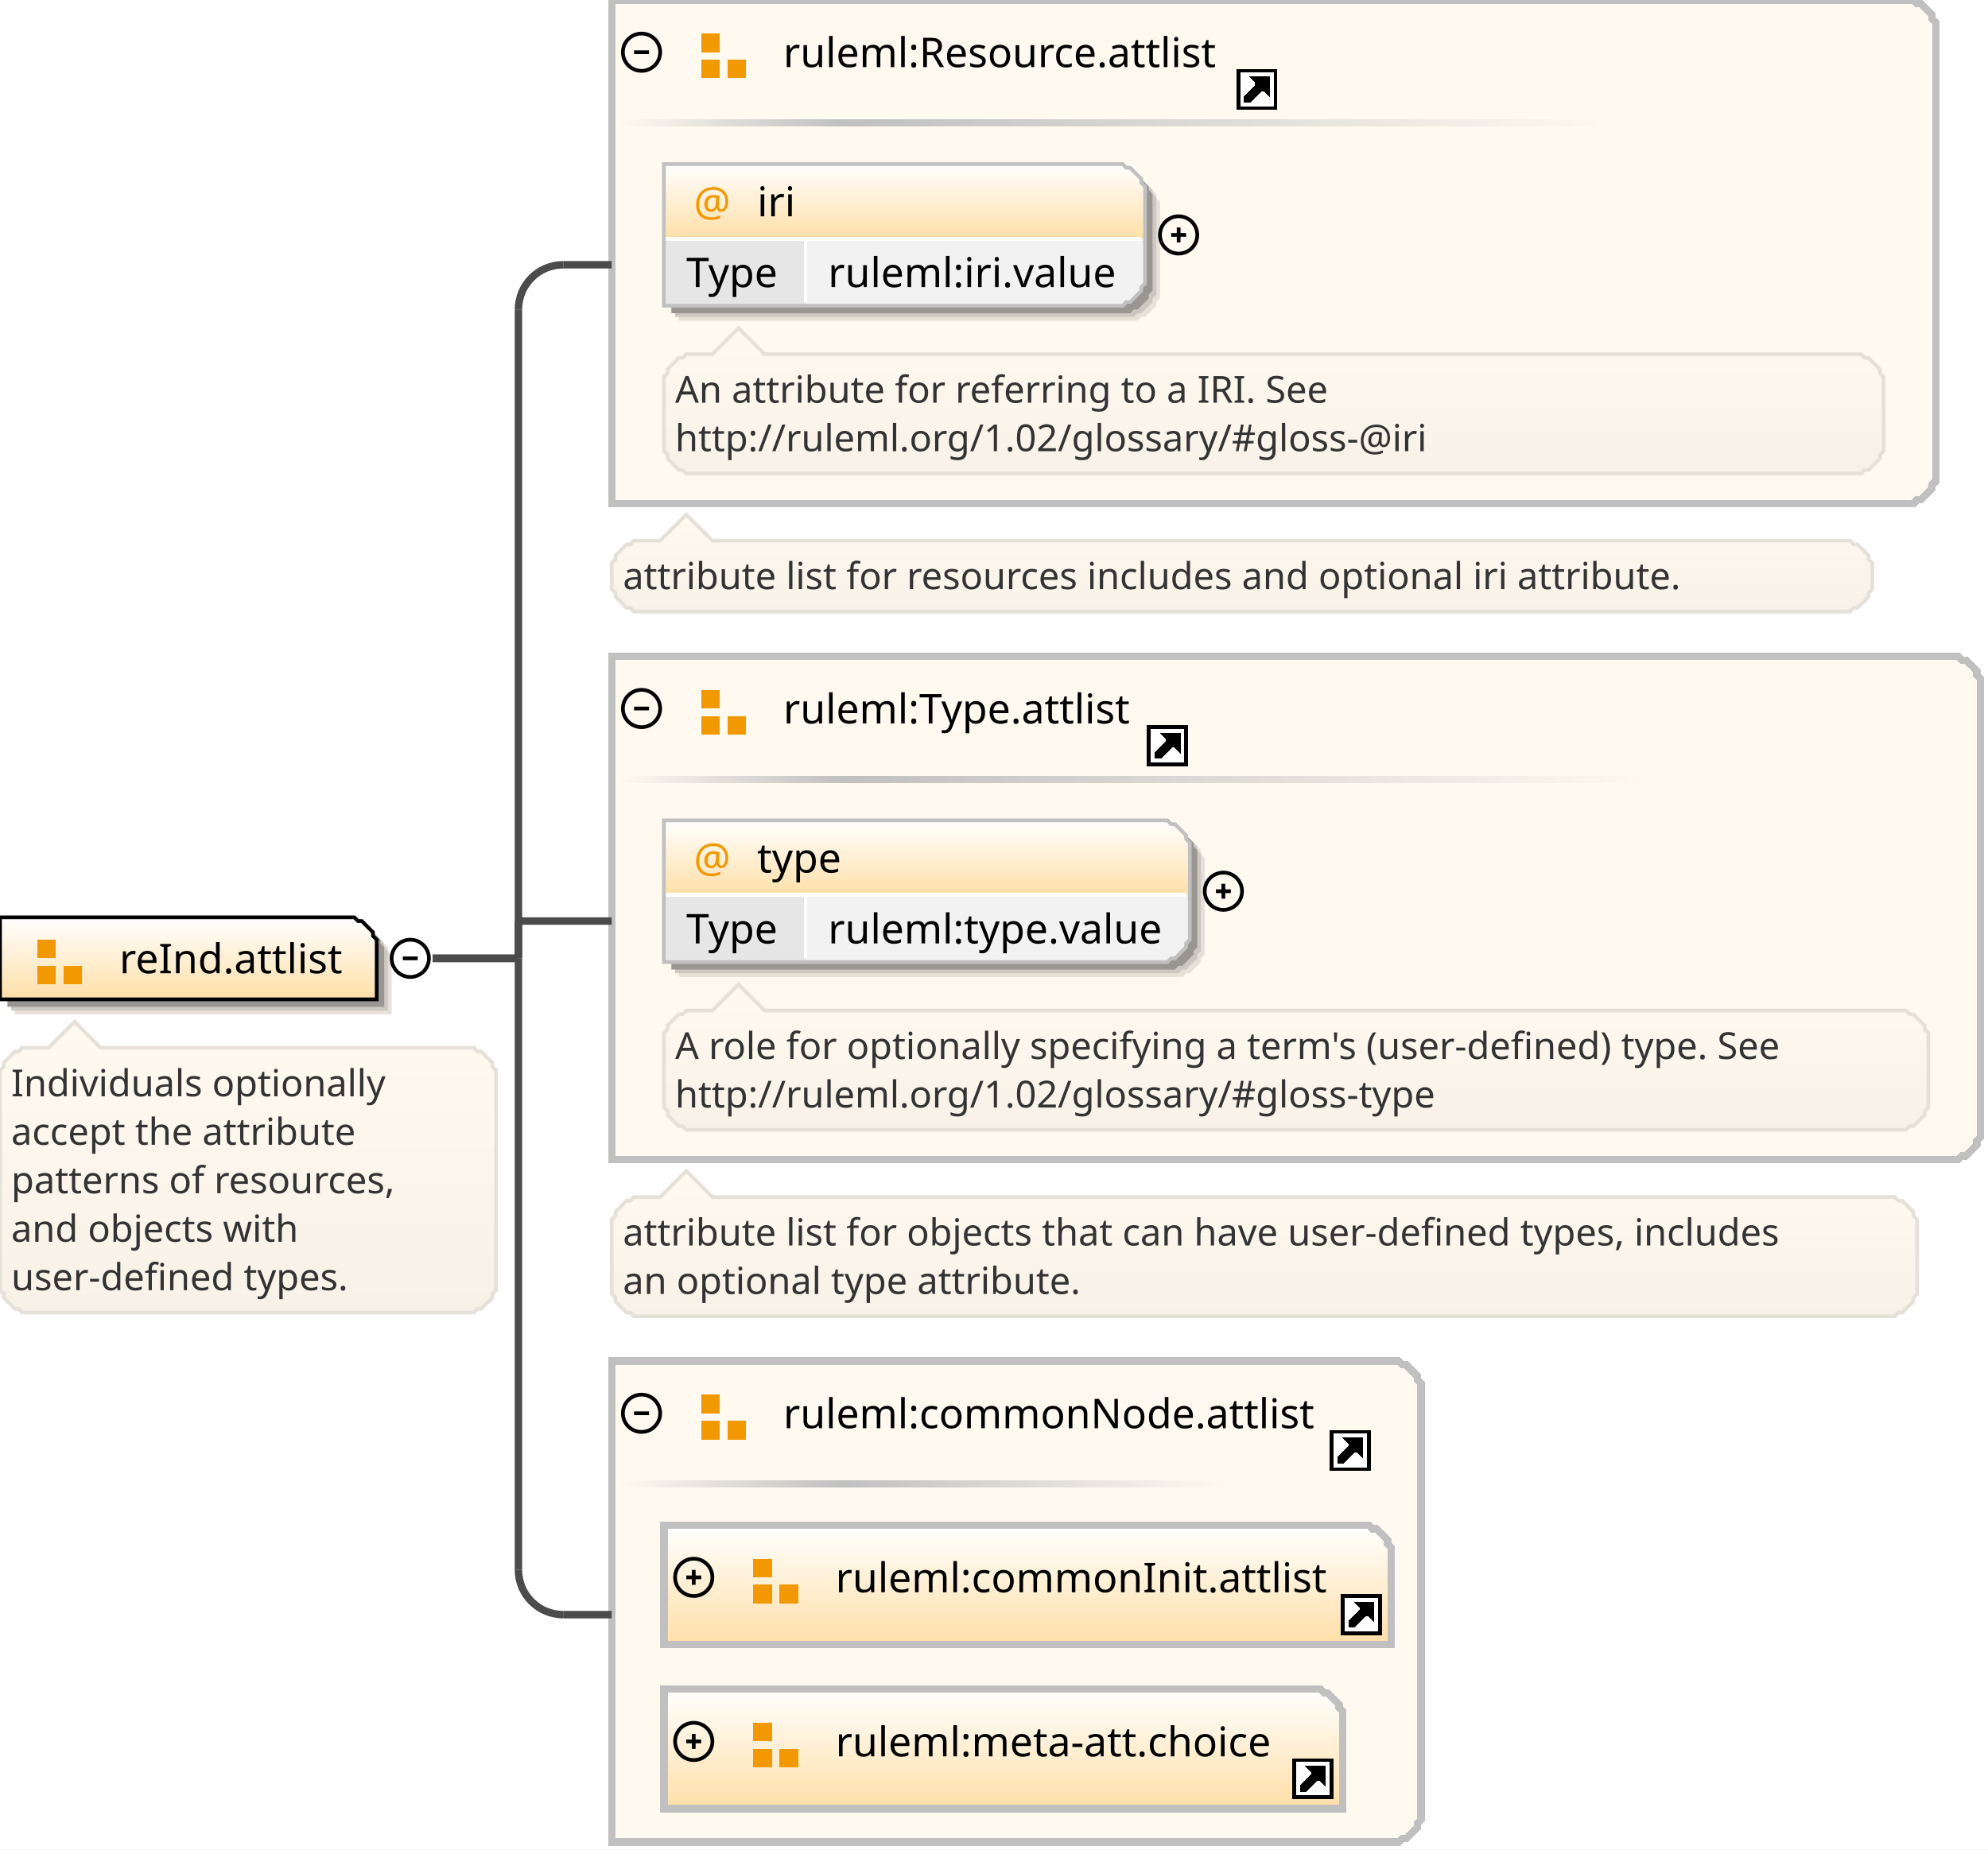
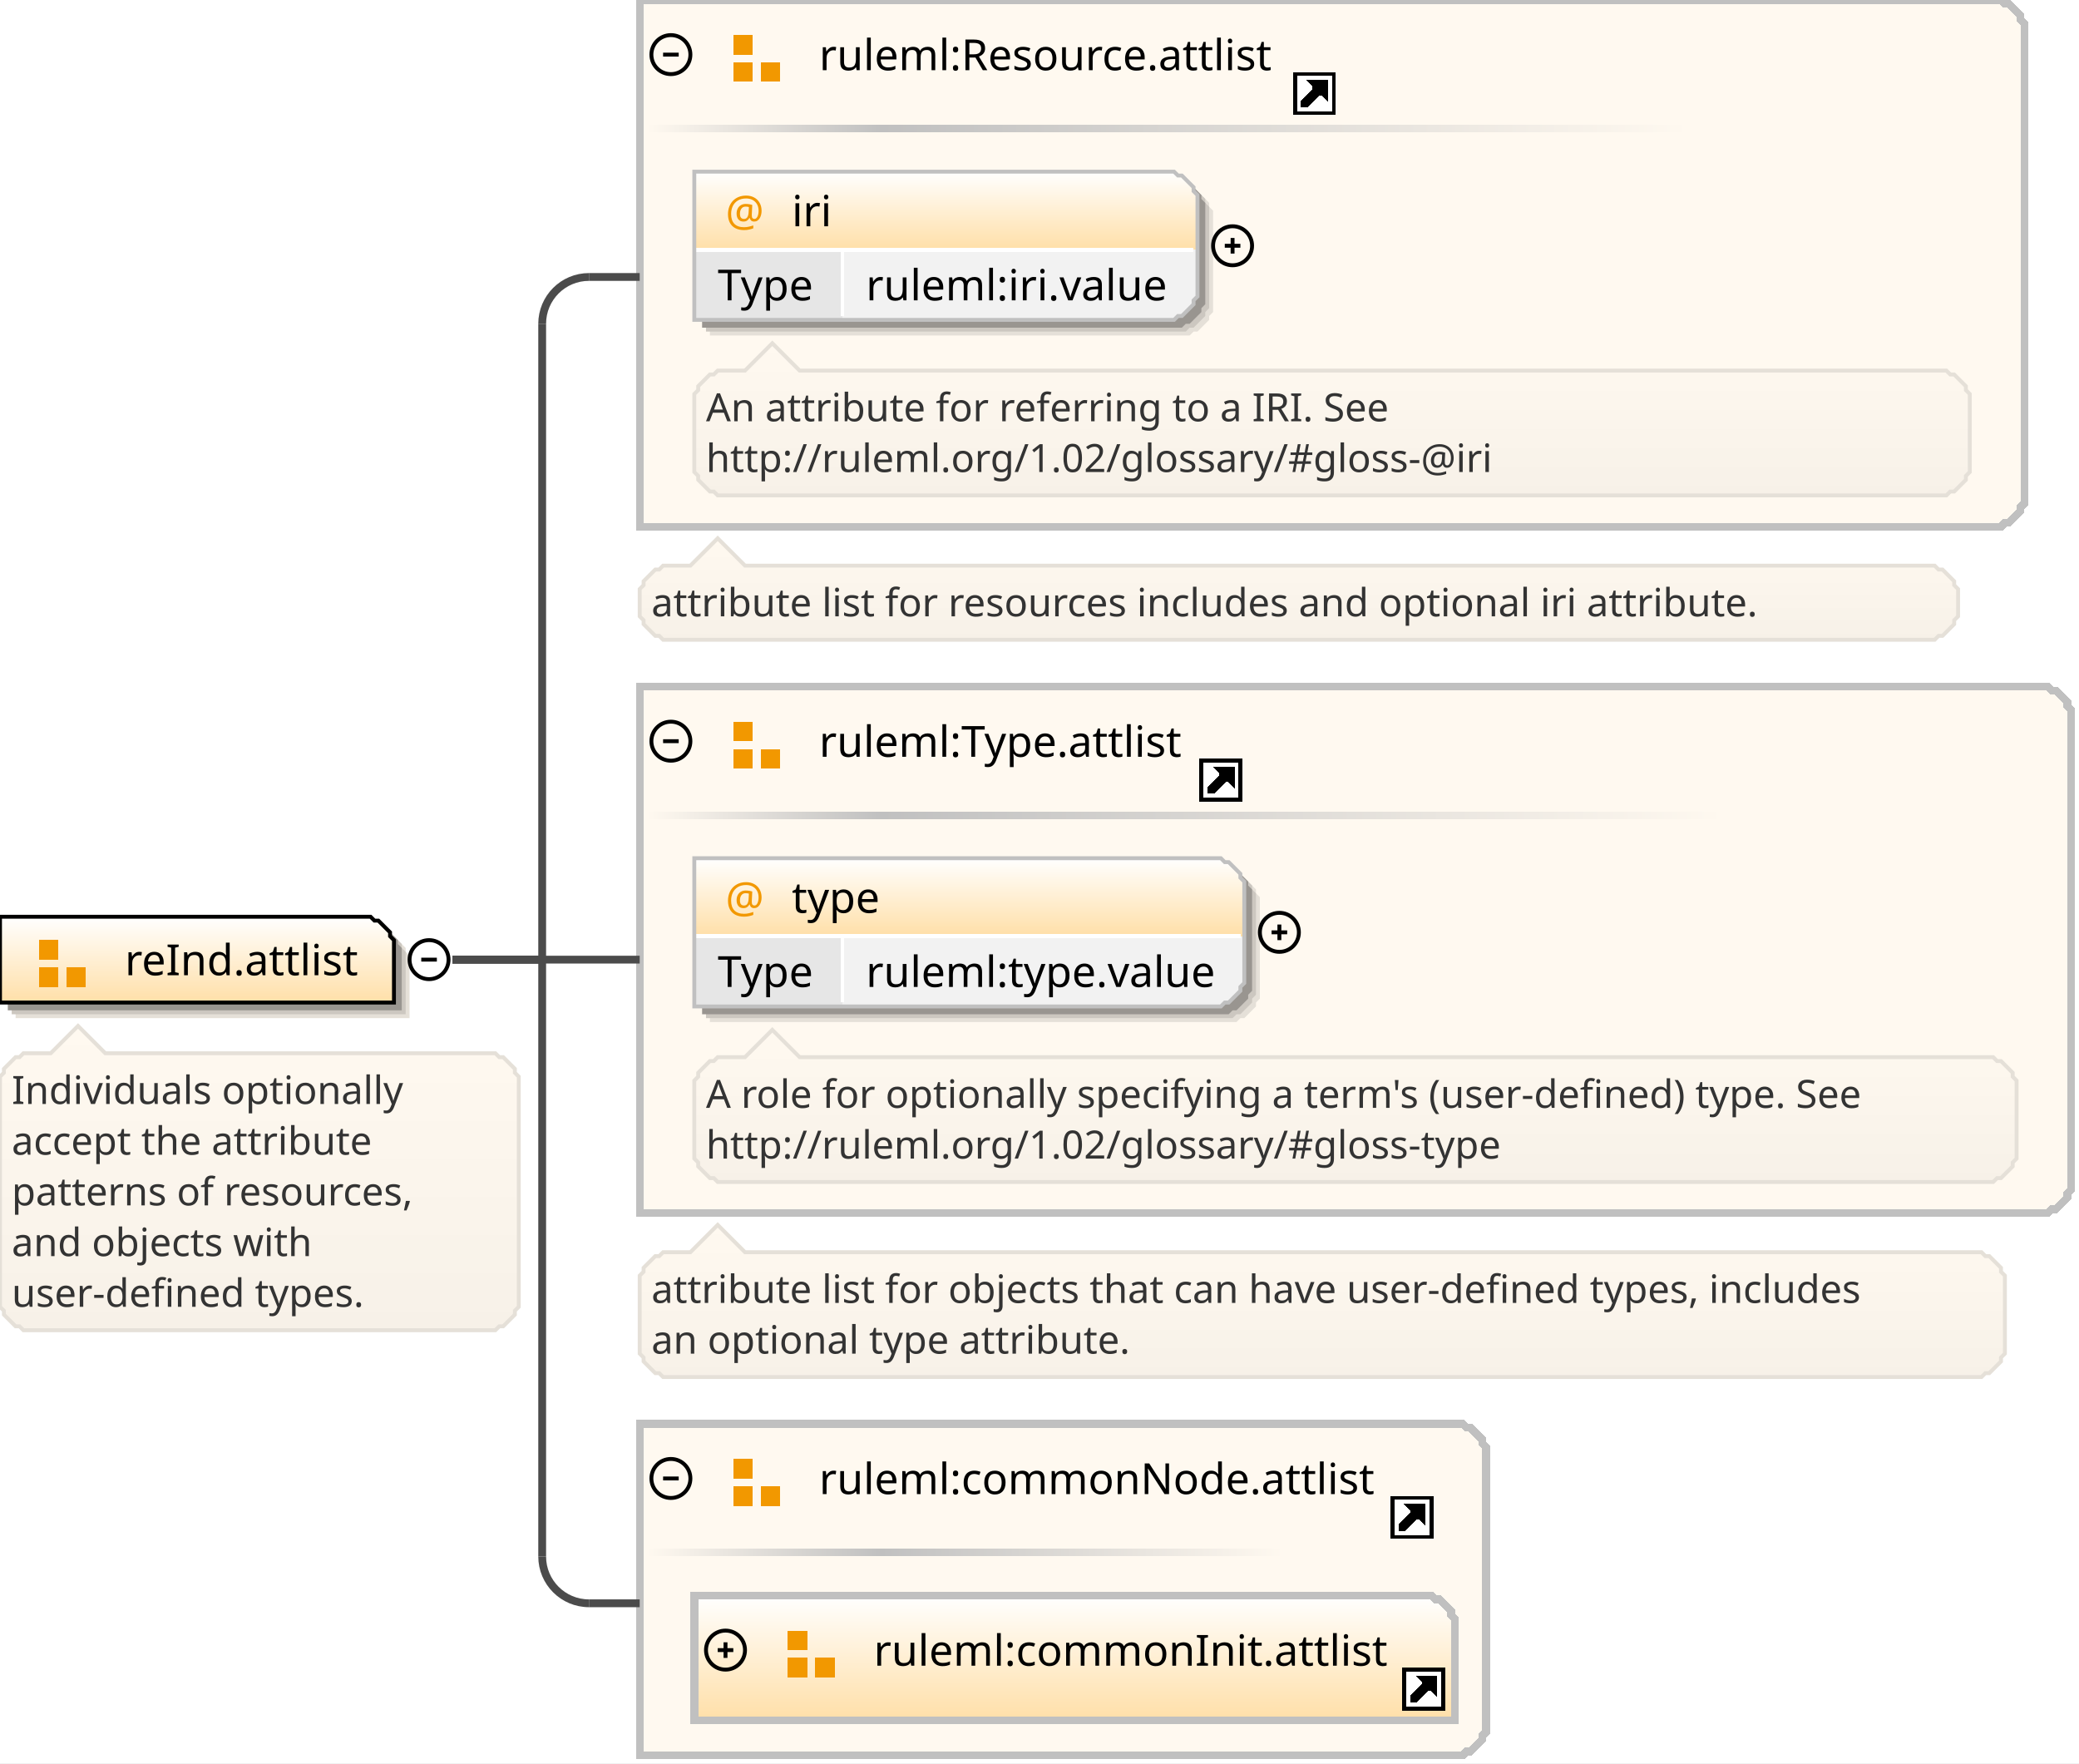
- <svg xmlns="http://www.w3.org/2000/svg" color-interpolation="auto" color-rendering="auto" fill="black" fill-opacity="1" font-family="'Dialog'" font-size="12" font-style="normal" font-weight="normal" height="496" image-rendering="auto" shape-rendering="auto" stroke="black" stroke-dasharray="none" stroke-dashoffset="0" stroke-linecap="square" stroke-linejoin="miter" stroke-miterlimit="10" stroke-opacity="1" stroke-width="1" text-rendering="auto" width="533">
+ <svg xmlns="http://www.w3.org/2000/svg" color-interpolation="auto" color-rendering="auto" fill="black" fill-opacity="1" font-family="'Dialog'" font-size="12" font-style="normal" font-weight="normal" height="452" image-rendering="auto" shape-rendering="auto" stroke="black" stroke-dasharray="none" stroke-dashoffset="0" stroke-linecap="square" stroke-linejoin="miter" stroke-miterlimit="10" stroke-opacity="1" stroke-width="1" text-rendering="auto" width="533">
  <defs id="genericDefs" />
  <g>
    <defs id="defs1">
-       <linearGradient gradientUnits="userSpaceOnUse" id="linearGradient1" spreadMethod="pad" x1="0" x2="0" y1="246" y2="268">
+       <linearGradient gradientUnits="userSpaceOnUse" id="linearGradient1" spreadMethod="pad" x1="0" x2="0" y1="235" y2="257">
        <stop offset="0%" stop-color="white" stop-opacity="1" />
        <stop offset="100%" stop-color="rgb(255,223,168)" stop-opacity="1" />
      </linearGradient>
      <linearGradient gradientUnits="userSpaceOnUse" id="linearGradient2" spreadMethod="pad" x1="226" x2="433" y1="32" y2="32">
        <stop offset="0%" stop-color="silver" stop-opacity="1" />
        <stop offset="100%" stop-color="rgb(255,249,240)" stop-opacity="1" />
      </linearGradient>
      <linearGradient gradientUnits="userSpaceOnUse" id="linearGradient3" spreadMethod="pad" x1="166" x2="226" y1="32" y2="32">
        <stop offset="0%" stop-color="rgb(255,249,240)" stop-opacity="1" />
        <stop offset="100%" stop-color="silver" stop-opacity="1" />
      </linearGradient>
      <linearGradient gradientUnits="userSpaceOnUse" id="linearGradient4" spreadMethod="pad" x1="178" x2="178" y1="44" y2="64">
        <stop offset="0%" stop-color="white" stop-opacity="1" />
        <stop offset="100%" stop-color="rgb(255,223,168)" stop-opacity="1" />
      </linearGradient>
      <linearGradient gradientUnits="userSpaceOnUse" id="linearGradient5" spreadMethod="pad" x1="178" x2="178" y1="88" y2="127">
        <stop offset="0%" stop-color="rgb(255,249,240)" stop-opacity="1" />
        <stop offset="100%" stop-color="rgb(247,241,232)" stop-opacity="1" />
      </linearGradient>
      <linearGradient gradientUnits="userSpaceOnUse" id="linearGradient6" spreadMethod="pad" x1="164" x2="164" y1="138" y2="164">
        <stop offset="0%" stop-color="rgb(255,249,240)" stop-opacity="1" />
        <stop offset="100%" stop-color="rgb(247,241,232)" stop-opacity="1" />
      </linearGradient>
      <linearGradient gradientUnits="userSpaceOnUse" id="linearGradient7" spreadMethod="pad" x1="226" x2="442" y1="208" y2="208">
        <stop offset="0%" stop-color="silver" stop-opacity="1" />
        <stop offset="100%" stop-color="rgb(255,249,240)" stop-opacity="1" />
      </linearGradient>
      <linearGradient gradientUnits="userSpaceOnUse" id="linearGradient8" spreadMethod="pad" x1="166" x2="226" y1="208" y2="208">
        <stop offset="0%" stop-color="rgb(255,249,240)" stop-opacity="1" />
        <stop offset="100%" stop-color="silver" stop-opacity="1" />
      </linearGradient>
      <linearGradient gradientUnits="userSpaceOnUse" id="linearGradient9" spreadMethod="pad" x1="178" x2="178" y1="220" y2="240">
        <stop offset="0%" stop-color="white" stop-opacity="1" />
        <stop offset="100%" stop-color="rgb(255,223,168)" stop-opacity="1" />
      </linearGradient>
      <linearGradient gradientUnits="userSpaceOnUse" id="linearGradient10" spreadMethod="pad" x1="178" x2="178" y1="264" y2="303">
        <stop offset="0%" stop-color="rgb(255,249,240)" stop-opacity="1" />
        <stop offset="100%" stop-color="rgb(247,241,232)" stop-opacity="1" />
      </linearGradient>
      <linearGradient gradientUnits="userSpaceOnUse" id="linearGradient11" spreadMethod="pad" x1="164" x2="164" y1="314" y2="353">
        <stop offset="0%" stop-color="rgb(255,249,240)" stop-opacity="1" />
        <stop offset="100%" stop-color="rgb(247,241,232)" stop-opacity="1" />
      </linearGradient>
      <linearGradient gradientUnits="userSpaceOnUse" id="linearGradient12" spreadMethod="pad" x1="226" x2="329" y1="397" y2="397">
        <stop offset="0%" stop-color="silver" stop-opacity="1" />
        <stop offset="100%" stop-color="rgb(255,249,240)" stop-opacity="1" />
      </linearGradient>
      <linearGradient gradientUnits="userSpaceOnUse" id="linearGradient13" spreadMethod="pad" x1="166" x2="226" y1="397" y2="397">
        <stop offset="0%" stop-color="rgb(255,249,240)" stop-opacity="1" />
        <stop offset="100%" stop-color="silver" stop-opacity="1" />
      </linearGradient>
      <linearGradient gradientUnits="userSpaceOnUse" id="linearGradient14" spreadMethod="pad" x1="178" x2="178" y1="409" y2="441">
        <stop offset="0%" stop-color="white" stop-opacity="1" />
        <stop offset="100%" stop-color="rgb(255,223,168)" stop-opacity="1" />
      </linearGradient>
-       <linearGradient gradientUnits="userSpaceOnUse" id="linearGradient15" spreadMethod="pad" x1="178" x2="178" y1="453" y2="485">
-         <stop offset="0%" stop-color="white" stop-opacity="1" />
-         <stop offset="100%" stop-color="rgb(255,223,168)" stop-opacity="1" />
-       </linearGradient>
-       <linearGradient gradientUnits="userSpaceOnUse" id="linearGradient16" spreadMethod="pad" x1="0" x2="0" y1="274" y2="352">
+       <linearGradient gradientUnits="userSpaceOnUse" id="linearGradient15" spreadMethod="pad" x1="0" x2="0" y1="263" y2="341">
        <stop offset="0%" stop-color="rgb(255,249,240)" stop-opacity="1" />
        <stop offset="100%" stop-color="rgb(247,241,232)" stop-opacity="1" />
      </linearGradient>
      <clipPath clipPathUnits="userSpaceOnUse" id="clipPath1">
-         <path d="M0 0 L533 0 L533 496 L0 496 L0 0 Z" />
+         <path d="M0 0 L533 0 L533 452 L0 452 L0 0 Z" />
      </clipPath>
    </defs>
    <g fill="white" stroke="white" text-rendering="geometricPrecision">
-       <rect clip-path="url(#clipPath1)" height="496" stroke="none" width="533" x="0" y="0" />
+       <rect clip-path="url(#clipPath1)" height="452" stroke="none" width="533" x="0" y="0" />
    </g>
    <g fill="rgb(229,224,216)" font-family="sans-serif" font-size="11" stroke="rgb(229,224,216)" text-rendering="geometricPrecision">
-       <polygon clip-path="url(#clipPath1)" points=" 4 250 99 250 100 251 101 251 102 252 103 253 104 254 104 255 105 256 105 272 4 272" stroke="none" />
-       <polygon clip-path="url(#clipPath1)" fill="rgb(204,199,192)" points=" 3 249 98 249 99 250 100 250 101 251 102 252 103 253 103 254 104 255 104 271 3 271" stroke="none" />
-       <polygon clip-path="url(#clipPath1)" fill="rgb(153,149,144)" points=" 2 248 97 248 98 249 99 249 100 250 101 251 102 252 102 253 103 254 103 270 2 270" stroke="none" />
-       <polygon clip-path="url(#clipPath1)" fill="url(#linearGradient1)" points=" 0 246 95 246 96 247 97 247 98 248 99 249 100 250 100 251 101 252 101 268 0 268" shape-rendering="crispEdges" stroke="none" />
-       <polygon clip-path="url(#clipPath1)" fill="none" points=" 0 246 95 246 96 247 97 247 98 248 99 249 100 250 100 251 101 252 101 268 0 268" stroke="black" stroke-linecap="butt" />
+       <polygon clip-path="url(#clipPath1)" points=" 4 239 99 239 100 240 101 240 102 241 103 242 104 243 104 244 105 245 105 261 4 261" stroke="none" />
+       <polygon clip-path="url(#clipPath1)" fill="rgb(204,199,192)" points=" 3 238 98 238 99 239 100 239 101 240 102 241 103 242 103 243 104 244 104 260 3 260" stroke="none" />
+       <polygon clip-path="url(#clipPath1)" fill="rgb(153,149,144)" points=" 2 237 97 237 98 238 99 238 100 239 101 240 102 241 102 242 103 243 103 259 2 259" stroke="none" />
+       <polygon clip-path="url(#clipPath1)" fill="url(#linearGradient1)" points=" 0 235 95 235 96 236 97 236 98 237 99 238 100 239 100 240 101 241 101 257 0 257" shape-rendering="crispEdges" stroke="none" />
+       <polygon clip-path="url(#clipPath1)" fill="none" points=" 0 235 95 235 96 236 97 236 98 237 99 238 100 239 100 240 101 241 101 257 0 257" stroke="black" stroke-linecap="butt" />
    </g>
    <g fill="rgb(242,152,0)" font-family="sans-serif" font-size="11" shape-rendering="crispEdges" stroke="rgb(242,152,0)" stroke-linecap="butt" text-rendering="geometricPrecision">
-       <rect clip-path="url(#clipPath1)" height="5" stroke="none" width="5" x="10" y="252" />
-       <rect clip-path="url(#clipPath1)" height="5" stroke="none" width="5" x="10" y="259" />
-       <rect clip-path="url(#clipPath1)" height="5" stroke="none" width="5" x="17" y="259" />
-       <text clip-path="url(#clipPath1)" fill="black" stroke="none" x="32" xml:space="preserve" y="261">reInd.attlist</text>
-       <circle clip-path="url(#clipPath1)" cx="110" cy="257" fill="none" r="5" shape-rendering="auto" stroke="black" />
-       <line clip-path="url(#clipPath1)" fill="none" shape-rendering="auto" stroke="black" x1="108" x2="112" y1="257" y2="257" />
+       <rect clip-path="url(#clipPath1)" height="5" stroke="none" width="5" x="10" y="241" />
+       <rect clip-path="url(#clipPath1)" height="5" stroke="none" width="5" x="10" y="248" />
+       <rect clip-path="url(#clipPath1)" height="5" stroke="none" width="5" x="17" y="248" />
+       <text clip-path="url(#clipPath1)" fill="black" stroke="none" x="32" xml:space="preserve" y="250">reInd.attlist</text>
+       <circle clip-path="url(#clipPath1)" cx="110" cy="246" fill="none" r="5" shape-rendering="auto" stroke="black" />
+       <line clip-path="url(#clipPath1)" fill="none" shape-rendering="auto" stroke="black" x1="108" x2="112" y1="246" y2="246" />
      <polygon clip-path="url(#clipPath1)" fill="rgb(255,249,240)" points=" 164 0 513 0 514 1 515 1 516 2 517 3 518 4 518 5 519 6 519 129 518 130 518 131 517 132 516 133 515 134 514 134 513 135 164 135" stroke="none" stroke-width="2" />
      <polygon clip-path="url(#clipPath1)" fill="none" points=" 164 0 513 0 514 1 515 1 516 2 517 3 518 4 518 5 519 6 519 129 518 130 518 131 517 132 516 133 515 134 514 134 513 135 164 135" stroke="silver" stroke-width="2" />
      <rect clip-path="url(#clipPath1)" fill="url(#linearGradient2)" height="2" stroke="none" stroke-width="2" width="207" x="226" y="32" />
      <rect clip-path="url(#clipPath1)" fill="url(#linearGradient3)" height="2" stroke="none" stroke-width="2" width="60" x="166" y="32" />
      <rect clip-path="url(#clipPath1)" height="5" stroke="none" width="5" x="188" y="9" />
      <rect clip-path="url(#clipPath1)" height="5" stroke="none" width="5" x="188" y="16" />
      <rect clip-path="url(#clipPath1)" height="5" stroke="none" width="5" x="195" y="16" />
      <text clip-path="url(#clipPath1)" fill="black" stroke="none" x="210" xml:space="preserve" y="18">ruleml:Resource.attlist</text>
      <rect clip-path="url(#clipPath1)" fill="white" height="10" stroke="none" width="10" x="332" y="19" />
      <polygon clip-path="url(#clipPath1)" fill="none" points=" 334 27 334 26 337 23 337 22 336 21 340 21 340 25 339 24 338 24 335 27" stroke="black" />
      <polygon clip-path="url(#clipPath1)" fill="black" points=" 334 27 334 26 337 23 337 22 336 21 340 21 340 25 339 24 338 24 335 27" stroke="none" />
      <rect clip-path="url(#clipPath1)" fill="none" height="10" stroke="black" width="10" x="332" y="19" />
      <circle clip-path="url(#clipPath1)" cx="172" cy="14" fill="none" r="5" shape-rendering="auto" stroke="black" />
      <line clip-path="url(#clipPath1)" fill="none" shape-rendering="auto" stroke="black" x1="170" x2="174" y1="14" y2="14" />
      <polygon clip-path="url(#clipPath1)" fill="rgb(229,224,216)" points=" 182 48 305 48 306 49 307 49 308 50 309 51 310 52 310 53 311 54 311 80 310 81 310 82 309 83 308 84 307 85 306 85 305 86 182 86" shape-rendering="auto" stroke="none" />
      <polygon clip-path="url(#clipPath1)" fill="rgb(204,199,192)" points=" 181 47 304 47 305 48 306 48 307 49 308 50 309 51 309 52 310 53 310 79 309 80 309 81 308 82 307 83 306 84 305 84 304 85 181 85" shape-rendering="auto" stroke="none" />
      <polygon clip-path="url(#clipPath1)" fill="rgb(153,149,144)" points=" 180 46 303 46 304 47 305 47 306 48 307 49 308 50 308 51 309 52 309 78 308 79 308 80 307 81 306 82 305 83 304 83 303 84 180 84" shape-rendering="auto" stroke="none" />
      <polygon clip-path="url(#clipPath1)" fill="url(#linearGradient4)" points=" 178 44 301 44 302 45 303 45 304 46 305 47 306 48 306 49 307 50 307 64 306 64 306 64 305 64 304 64 303 64 302 64 301 64 178 64" stroke="none" />
      <polygon clip-path="url(#clipPath1)" fill="rgb(230,230,230)" points=" 178 64 216 64 216 64 216 64 216 64 216 64 216 64 216 64 216 64 216 76 216 77 216 78 216 79 216 80 216 81 216 81 216 82 178 82" stroke="none" />
      <polygon clip-path="url(#clipPath1)" fill="rgb(242,242,242)" points=" 216 64 301 64 302 64 303 64 304 64 305 64 306 64 306 64 307 64 307 76 306 77 306 78 305 79 304 80 303 81 302 81 301 82 216 82" stroke="none" />
      <line clip-path="url(#clipPath1)" fill="none" stroke="white" x1="178" x2="306" y1="64" y2="64" />
      <text clip-path="url(#clipPath1)" fill="black" stroke="none" x="184" xml:space="preserve" y="77">Type</text>
      <text clip-path="url(#clipPath1)" fill="black" stroke="none" x="222" xml:space="preserve" y="77">ruleml:iri.value</text>
      <line clip-path="url(#clipPath1)" fill="none" stroke="white" x1="216" x2="216" y1="64" y2="81" />
      <polygon clip-path="url(#clipPath1)" fill="none" points=" 178 44 301 44 302 45 303 45 304 46 305 47 306 48 306 49 307 50 307 76 306 77 306 78 305 79 304 80 303 81 302 81 301 82 178 82" shape-rendering="auto" stroke="silver" />
      <text clip-path="url(#clipPath1)" stroke="none" x="186" xml:space="preserve" y="58">@</text>
      <text clip-path="url(#clipPath1)" fill="black" stroke="none" x="203" xml:space="preserve" y="58">iri</text>
      <circle clip-path="url(#clipPath1)" cx="316" cy="63" fill="none" r="5" shape-rendering="auto" stroke="black" />
      <line clip-path="url(#clipPath1)" fill="none" shape-rendering="auto" stroke="black" x1="314" x2="318" y1="63" y2="63" />
      <line clip-path="url(#clipPath1)" fill="none" shape-rendering="auto" stroke="black" x1="316" x2="316" y1="61" y2="65" />
      <polygon clip-path="url(#clipPath1)" fill="url(#linearGradient5)" points=" 178 101 179 100 179 99 180 98 181 97 182 96 183 96 184 95 191 95 198 88 205 95 499 95 500 96 501 96 502 97 503 98 504 99 504 100 505 101 505 121 504 122 504 123 503 124 502 125 501 126 500 126 499 127 184 127 183 126 182 126 181 125 180 124 179 123 179 122 178 121" stroke="none" />
      <polygon clip-path="url(#clipPath1)" fill="none" points=" 178 101 179 100 179 99 180 98 181 97 182 96 183 96 184 95 191 95 198 88 205 95 499 95 500 96 501 96 502 97 503 98 504 99 504 100 505 101 505 121 504 122 504 123 503 124 502 125 501 126 500 126 499 127 184 127 183 126 182 126 181 125 180 124 179 123 179 122 178 121" shape-rendering="auto" stroke="rgb(229,224,216)" />
      <text clip-path="url(#clipPath1)" fill="rgb(51,51,51)" font-size="10" stroke="none" x="181" xml:space="preserve" y="108">An attribute for referring to a IRI. See </text>
      <text clip-path="url(#clipPath1)" fill="rgb(51,51,51)" font-size="10" stroke="none" x="181" xml:space="preserve" y="121">http://ruleml.org/1.02/glossary/#gloss-@iri</text>
      <polygon clip-path="url(#clipPath1)" fill="url(#linearGradient6)" points=" 164 151 165 150 165 149 166 148 167 147 168 146 169 146 170 145 177 145 184 138 191 145 496 145 497 146 498 146 499 147 500 148 501 149 501 150 502 151 502 158 501 159 501 160 500 161 499 162 498 163 497 163 496 164 170 164 169 163 168 163 167 162 166 161 165 160 165 159 164 158" stroke="none" />
      <polygon clip-path="url(#clipPath1)" fill="none" points=" 164 151 165 150 165 149 166 148 167 147 168 146 169 146 170 145 177 145 184 138 191 145 496 145 497 146 498 146 499 147 500 148 501 149 501 150 502 151 502 158 501 159 501 160 500 161 499 162 498 163 497 163 496 164 170 164 169 163 168 163 167 162 166 161 165 160 165 159 164 158" shape-rendering="auto" stroke="rgb(229,224,216)" />
      <text clip-path="url(#clipPath1)" fill="rgb(51,51,51)" font-size="10" stroke="none" x="167" xml:space="preserve" y="158">attribute list for resources includes and optional iri attribute.</text>
    </g>
    <g fill="rgb(75,75,75)" font-family="sans-serif" font-size="11" stroke="rgb(75,75,75)" stroke-linecap="butt" stroke-width="2" text-rendering="geometricPrecision">
-       <line clip-path="url(#clipPath1)" fill="none" x1="116" x2="139" y1="257" y2="257" />
-       <line clip-path="url(#clipPath1)" fill="none" x1="139" x2="139" y1="83" y2="257" />
+       <line clip-path="url(#clipPath1)" fill="none" x1="116" x2="139" y1="246" y2="246" />
+       <line clip-path="url(#clipPath1)" fill="none" x1="139" x2="139" y1="83" y2="246" />
      <line clip-path="url(#clipPath1)" fill="none" x1="151" x2="164" y1="71" y2="71" />
      <path clip-path="url(#clipPath1)" d="M139 83 A12 12 0 0 1 151 71" fill="none" />
      <polygon clip-path="url(#clipPath1)" fill="rgb(255,249,240)" points=" 164 176 525 176 526 177 527 177 528 178 529 179 530 180 530 181 531 182 531 305 530 306 530 307 529 308 528 309 527 310 526 310 525 311 164 311" shape-rendering="crispEdges" stroke="none" />
      <polygon clip-path="url(#clipPath1)" fill="none" points=" 164 176 525 176 526 177 527 177 528 178 529 179 530 180 530 181 531 182 531 305 530 306 530 307 529 308 528 309 527 310 526 310 525 311 164 311" shape-rendering="crispEdges" stroke="silver" />
      <rect clip-path="url(#clipPath1)" fill="url(#linearGradient7)" height="2" shape-rendering="crispEdges" stroke="none" width="216" x="226" y="208" />
      <rect clip-path="url(#clipPath1)" fill="url(#linearGradient8)" height="2" shape-rendering="crispEdges" stroke="none" width="60" x="166" y="208" />
    </g>
    <g fill="rgb(242,152,0)" font-family="sans-serif" font-size="11" shape-rendering="crispEdges" stroke="rgb(242,152,0)" stroke-linecap="butt" text-rendering="geometricPrecision">
      <rect clip-path="url(#clipPath1)" height="5" stroke="none" width="5" x="188" y="185" />
      <rect clip-path="url(#clipPath1)" height="5" stroke="none" width="5" x="188" y="192" />
      <rect clip-path="url(#clipPath1)" height="5" stroke="none" width="5" x="195" y="192" />
      <text clip-path="url(#clipPath1)" fill="black" stroke="none" x="210" xml:space="preserve" y="194">ruleml:Type.attlist</text>
      <rect clip-path="url(#clipPath1)" fill="white" height="10" stroke="none" width="10" x="308" y="195" />
      <polygon clip-path="url(#clipPath1)" fill="none" points=" 310 203 310 202 313 199 313 198 312 197 316 197 316 201 315 200 314 200 311 203" stroke="black" />
      <polygon clip-path="url(#clipPath1)" fill="black" points=" 310 203 310 202 313 199 313 198 312 197 316 197 316 201 315 200 314 200 311 203" stroke="none" />
      <rect clip-path="url(#clipPath1)" fill="none" height="10" stroke="black" width="10" x="308" y="195" />
      <circle clip-path="url(#clipPath1)" cx="172" cy="190" fill="none" r="5" shape-rendering="auto" stroke="black" />
      <line clip-path="url(#clipPath1)" fill="none" shape-rendering="auto" stroke="black" x1="170" x2="174" y1="190" y2="190" />
      <polygon clip-path="url(#clipPath1)" fill="rgb(229,224,216)" points=" 182 224 317 224 318 225 319 225 320 226 321 227 322 228 322 229 323 230 323 256 322 257 322 258 321 259 320 260 319 261 318 261 317 262 182 262" shape-rendering="auto" stroke="none" />
      <polygon clip-path="url(#clipPath1)" fill="rgb(204,199,192)" points=" 181 223 316 223 317 224 318 224 319 225 320 226 321 227 321 228 322 229 322 255 321 256 321 257 320 258 319 259 318 260 317 260 316 261 181 261" shape-rendering="auto" stroke="none" />
      <polygon clip-path="url(#clipPath1)" fill="rgb(153,149,144)" points=" 180 222 315 222 316 223 317 223 318 224 319 225 320 226 320 227 321 228 321 254 320 255 320 256 319 257 318 258 317 259 316 259 315 260 180 260" shape-rendering="auto" stroke="none" />
      <polygon clip-path="url(#clipPath1)" fill="url(#linearGradient9)" points=" 178 220 313 220 314 221 315 221 316 222 317 223 318 224 318 225 319 226 319 240 318 240 318 240 317 240 316 240 315 240 314 240 313 240 178 240" stroke="none" />
      <polygon clip-path="url(#clipPath1)" fill="rgb(230,230,230)" points=" 178 240 216 240 216 240 216 240 216 240 216 240 216 240 216 240 216 240 216 252 216 253 216 254 216 255 216 256 216 257 216 257 216 258 178 258" stroke="none" />
      <polygon clip-path="url(#clipPath1)" fill="rgb(242,242,242)" points=" 216 240 313 240 314 240 315 240 316 240 317 240 318 240 318 240 319 240 319 252 318 253 318 254 317 255 316 256 315 257 314 257 313 258 216 258" stroke="none" />
      <line clip-path="url(#clipPath1)" fill="none" stroke="white" x1="178" x2="318" y1="240" y2="240" />
      <text clip-path="url(#clipPath1)" fill="black" stroke="none" x="184" xml:space="preserve" y="253">Type</text>
      <text clip-path="url(#clipPath1)" fill="black" stroke="none" x="222" xml:space="preserve" y="253">ruleml:type.value</text>
      <line clip-path="url(#clipPath1)" fill="none" stroke="white" x1="216" x2="216" y1="240" y2="257" />
      <polygon clip-path="url(#clipPath1)" fill="none" points=" 178 220 313 220 314 221 315 221 316 222 317 223 318 224 318 225 319 226 319 252 318 253 318 254 317 255 316 256 315 257 314 257 313 258 178 258" shape-rendering="auto" stroke="silver" />
      <text clip-path="url(#clipPath1)" stroke="none" x="186" xml:space="preserve" y="234">@</text>
      <text clip-path="url(#clipPath1)" fill="black" stroke="none" x="203" xml:space="preserve" y="234">type</text>
      <circle clip-path="url(#clipPath1)" cx="328" cy="239" fill="none" r="5" shape-rendering="auto" stroke="black" />
      <line clip-path="url(#clipPath1)" fill="none" shape-rendering="auto" stroke="black" x1="326" x2="330" y1="239" y2="239" />
      <line clip-path="url(#clipPath1)" fill="none" shape-rendering="auto" stroke="black" x1="328" x2="328" y1="237" y2="241" />
      <polygon clip-path="url(#clipPath1)" fill="url(#linearGradient10)" points=" 178 277 179 276 179 275 180 274 181 273 182 272 183 272 184 271 191 271 198 264 205 271 511 271 512 272 513 272 514 273 515 274 516 275 516 276 517 277 517 297 516 298 516 299 515 300 514 301 513 302 512 302 511 303 184 303 183 302 182 302 181 301 180 300 179 299 179 298 178 297" stroke="none" />
      <polygon clip-path="url(#clipPath1)" fill="none" points=" 178 277 179 276 179 275 180 274 181 273 182 272 183 272 184 271 191 271 198 264 205 271 511 271 512 272 513 272 514 273 515 274 516 275 516 276 517 277 517 297 516 298 516 299 515 300 514 301 513 302 512 302 511 303 184 303 183 302 182 302 181 301 180 300 179 299 179 298 178 297" shape-rendering="auto" stroke="rgb(229,224,216)" />
      <text clip-path="url(#clipPath1)" fill="rgb(51,51,51)" font-size="10" stroke="none" x="181" xml:space="preserve" y="284">A role for optionally specifying a term's (user-defined) type. See </text>
      <text clip-path="url(#clipPath1)" fill="rgb(51,51,51)" font-size="10" stroke="none" x="181" xml:space="preserve" y="297">http://ruleml.org/1.02/glossary/#gloss-type</text>
      <polygon clip-path="url(#clipPath1)" fill="url(#linearGradient11)" points=" 164 327 165 326 165 325 166 324 167 323 168 322 169 322 170 321 177 321 184 314 191 321 508 321 509 322 510 322 511 323 512 324 513 325 513 326 514 327 514 347 513 348 513 349 512 350 511 351 510 352 509 352 508 353 170 353 169 352 168 352 167 351 166 350 165 349 165 348 164 347" stroke="none" />
      <polygon clip-path="url(#clipPath1)" fill="none" points=" 164 327 165 326 165 325 166 324 167 323 168 322 169 322 170 321 177 321 184 314 191 321 508 321 509 322 510 322 511 323 512 324 513 325 513 326 514 327 514 347 513 348 513 349 512 350 511 351 510 352 509 352 508 353 170 353 169 352 168 352 167 351 166 350 165 349 165 348 164 347" shape-rendering="auto" stroke="rgb(229,224,216)" />
      <text clip-path="url(#clipPath1)" fill="rgb(51,51,51)" font-size="10" stroke="none" x="167" xml:space="preserve" y="334">attribute list for objects that can have user-defined types, includes </text>
      <text clip-path="url(#clipPath1)" fill="rgb(51,51,51)" font-size="10" stroke="none" x="167" xml:space="preserve" y="347">an optional type attribute.</text>
    </g>
    <g fill="rgb(75,75,75)" font-family="sans-serif" font-size="11" stroke="rgb(75,75,75)" stroke-linecap="butt" stroke-width="2" text-rendering="geometricPrecision">
-       <line clip-path="url(#clipPath1)" fill="none" x1="116" x2="139" y1="257" y2="257" />
-       <line clip-path="url(#clipPath1)" fill="none" x1="139" x2="139" y1="247" y2="257" />
-       <line clip-path="url(#clipPath1)" fill="none" x1="139" x2="164" y1="247" y2="247" />
-       <polygon clip-path="url(#clipPath1)" fill="rgb(255,249,240)" points=" 164 365 375 365 376 366 377 366 378 367 379 368 380 369 380 370 381 371 381 488 380 489 380 490 379 491 378 492 377 493 376 493 375 494 164 494" shape-rendering="crispEdges" stroke="none" />
-       <polygon clip-path="url(#clipPath1)" fill="none" points=" 164 365 375 365 376 366 377 366 378 367 379 368 380 369 380 370 381 371 381 488 380 489 380 490 379 491 378 492 377 493 376 493 375 494 164 494" shape-rendering="crispEdges" stroke="silver" />
+       <line clip-path="url(#clipPath1)" fill="none" x1="116" x2="139" y1="246" y2="246" />
+       <line clip-path="url(#clipPath1)" fill="none" x1="139" x2="139" y1="246" y2="246" />
+       <line clip-path="url(#clipPath1)" fill="none" x1="139" x2="164" y1="246" y2="246" />
+       <polygon clip-path="url(#clipPath1)" fill="rgb(255,249,240)" points=" 164 365 375 365 376 366 377 366 378 367 379 368 380 369 380 370 381 371 381 444 380 445 380 446 379 447 378 448 377 449 376 449 375 450 164 450" shape-rendering="crispEdges" stroke="none" />
+       <polygon clip-path="url(#clipPath1)" fill="none" points=" 164 365 375 365 376 366 377 366 378 367 379 368 380 369 380 370 381 371 381 444 380 445 380 446 379 447 378 448 377 449 376 449 375 450 164 450" shape-rendering="crispEdges" stroke="silver" />
      <rect clip-path="url(#clipPath1)" fill="url(#linearGradient12)" height="2" shape-rendering="crispEdges" stroke="none" width="103" x="226" y="397" />
      <rect clip-path="url(#clipPath1)" fill="url(#linearGradient13)" height="2" shape-rendering="crispEdges" stroke="none" width="60" x="166" y="397" />
    </g>
    <g fill="rgb(242,152,0)" font-family="sans-serif" font-size="11" shape-rendering="crispEdges" stroke="rgb(242,152,0)" stroke-linecap="butt" text-rendering="geometricPrecision">
      <rect clip-path="url(#clipPath1)" height="5" stroke="none" width="5" x="188" y="374" />
      <rect clip-path="url(#clipPath1)" height="5" stroke="none" width="5" x="188" y="381" />
      <rect clip-path="url(#clipPath1)" height="5" stroke="none" width="5" x="195" y="381" />
      <text clip-path="url(#clipPath1)" fill="black" stroke="none" x="210" xml:space="preserve" y="383">ruleml:commonNode.attlist</text>
      <rect clip-path="url(#clipPath1)" fill="white" height="10" stroke="none" width="10" x="357" y="384" />
      <polygon clip-path="url(#clipPath1)" fill="none" points=" 359 392 359 391 362 388 362 387 361 386 365 386 365 390 364 389 363 389 360 392" stroke="black" />
      <polygon clip-path="url(#clipPath1)" fill="black" points=" 359 392 359 391 362 388 362 387 361 386 365 386 365 390 364 389 363 389 360 392" stroke="none" />
      <rect clip-path="url(#clipPath1)" fill="none" height="10" stroke="black" width="10" x="357" y="384" />
      <circle clip-path="url(#clipPath1)" cx="172" cy="379" fill="none" r="5" shape-rendering="auto" stroke="black" />
      <line clip-path="url(#clipPath1)" fill="none" shape-rendering="auto" stroke="black" x1="170" x2="174" y1="379" y2="379" />
      <polygon clip-path="url(#clipPath1)" fill="url(#linearGradient14)" points=" 178 409 367 409 368 410 369 410 370 411 371 412 372 413 372 414 373 415 373 441 178 441" stroke="none" stroke-width="2" />
      <polygon clip-path="url(#clipPath1)" fill="none" points=" 178 409 367 409 368 410 369 410 370 411 371 412 372 413 372 414 373 415 373 441 178 441" stroke="silver" stroke-width="2" />
      <rect clip-path="url(#clipPath1)" height="5" stroke="none" width="5" x="202" y="418" />
      <rect clip-path="url(#clipPath1)" height="5" stroke="none" width="5" x="202" y="425" />
      <rect clip-path="url(#clipPath1)" height="5" stroke="none" width="5" x="209" y="425" />
      <text clip-path="url(#clipPath1)" fill="black" stroke="none" x="224" xml:space="preserve" y="427">ruleml:commonInit.attlist</text>
      <rect clip-path="url(#clipPath1)" fill="white" height="10" stroke="none" width="10" x="360" y="428" />
      <polygon clip-path="url(#clipPath1)" fill="none" points=" 362 436 362 435 365 432 365 431 364 430 368 430 368 434 367 433 366 433 363 436" stroke="black" />
      <polygon clip-path="url(#clipPath1)" fill="black" points=" 362 436 362 435 365 432 365 431 364 430 368 430 368 434 367 433 366 433 363 436" stroke="none" />
      <rect clip-path="url(#clipPath1)" fill="none" height="10" stroke="black" width="10" x="360" y="428" />
      <circle clip-path="url(#clipPath1)" cx="186" cy="423" fill="none" r="5" shape-rendering="auto" stroke="black" />
      <line clip-path="url(#clipPath1)" fill="none" shape-rendering="auto" stroke="black" x1="184" x2="188" y1="423" y2="423" />
      <line clip-path="url(#clipPath1)" fill="none" shape-rendering="auto" stroke="black" x1="186" x2="186" y1="421" y2="425" />
-       <polygon clip-path="url(#clipPath1)" fill="url(#linearGradient15)" points=" 178 453 354 453 355 454 356 454 357 455 358 456 359 457 359 458 360 459 360 485 178 485" stroke="none" stroke-width="2" />
-       <polygon clip-path="url(#clipPath1)" fill="none" points=" 178 453 354 453 355 454 356 454 357 455 358 456 359 457 359 458 360 459 360 485 178 485" stroke="silver" stroke-width="2" />
-       <rect clip-path="url(#clipPath1)" height="5" stroke="none" width="5" x="202" y="462" />
-       <rect clip-path="url(#clipPath1)" height="5" stroke="none" width="5" x="202" y="469" />
-       <rect clip-path="url(#clipPath1)" height="5" stroke="none" width="5" x="209" y="469" />
-       <text clip-path="url(#clipPath1)" fill="black" stroke="none" x="224" xml:space="preserve" y="471">ruleml:meta-att.choice</text>
-       <rect clip-path="url(#clipPath1)" fill="white" height="10" stroke="none" width="10" x="347" y="472" />
-       <polygon clip-path="url(#clipPath1)" fill="none" points=" 349 480 349 479 352 476 352 475 351 474 355 474 355 478 354 477 353 477 350 480" stroke="black" />
-       <polygon clip-path="url(#clipPath1)" fill="black" points=" 349 480 349 479 352 476 352 475 351 474 355 474 355 478 354 477 353 477 350 480" stroke="none" />
-       <rect clip-path="url(#clipPath1)" fill="none" height="10" stroke="black" width="10" x="347" y="472" />
-       <circle clip-path="url(#clipPath1)" cx="186" cy="467" fill="none" r="5" shape-rendering="auto" stroke="black" />
-       <line clip-path="url(#clipPath1)" fill="none" shape-rendering="auto" stroke="black" x1="184" x2="188" y1="467" y2="467" />
-       <line clip-path="url(#clipPath1)" fill="none" shape-rendering="auto" stroke="black" x1="186" x2="186" y1="465" y2="469" />
    </g>
    <g fill="rgb(75,75,75)" font-family="sans-serif" font-size="11" stroke="rgb(75,75,75)" stroke-linecap="butt" stroke-width="2" text-rendering="geometricPrecision">
-       <line clip-path="url(#clipPath1)" fill="none" x1="116" x2="139" y1="257" y2="257" />
-       <line clip-path="url(#clipPath1)" fill="none" x1="139" x2="139" y1="257" y2="421" />
-       <line clip-path="url(#clipPath1)" fill="none" x1="151" x2="164" y1="433" y2="433" />
-       <path clip-path="url(#clipPath1)" d="M139 421 A12 12 0 0 0 151 433" fill="none" />
-     </g>
-     <g fill="url(#linearGradient16)" font-family="sans-serif" font-size="11" shape-rendering="crispEdges" stroke="url(#linearGradient16)" stroke-linecap="butt" text-rendering="geometricPrecision">
-       <polygon clip-path="url(#clipPath1)" points=" 0 287 1 286 1 285 2 284 3 283 4 282 5 282 6 281 13 281 20 274 27 281 127 281 128 282 129 282 130 283 131 284 132 285 132 286 133 287 133 346 132 347 132 348 131 349 130 350 129 351 128 351 127 352 6 352 5 351 4 351 3 350 2 349 1 348 1 347 0 346" stroke="none" />
-       <polygon clip-path="url(#clipPath1)" fill="none" points=" 0 287 1 286 1 285 2 284 3 283 4 282 5 282 6 281 13 281 20 274 27 281 127 281 128 282 129 282 130 283 131 284 132 285 132 286 133 287 133 346 132 347 132 348 131 349 130 350 129 351 128 351 127 352 6 352 5 351 4 351 3 350 2 349 1 348 1 347 0 346" shape-rendering="auto" stroke="rgb(229,224,216)" />
-       <text clip-path="url(#clipPath1)" fill="rgb(51,51,51)" font-size="10" stroke="none" x="3" xml:space="preserve" y="294">Individuals optionally </text>
-       <text clip-path="url(#clipPath1)" fill="rgb(51,51,51)" font-size="10" stroke="none" x="3" xml:space="preserve" y="307">accept the attribute </text>
-       <text clip-path="url(#clipPath1)" fill="rgb(51,51,51)" font-size="10" stroke="none" x="3" xml:space="preserve" y="320">patterns of resources, </text>
-       <text clip-path="url(#clipPath1)" fill="rgb(51,51,51)" font-size="10" stroke="none" x="3" xml:space="preserve" y="333">and objects with </text>
-       <text clip-path="url(#clipPath1)" fill="rgb(51,51,51)" font-size="10" stroke="none" x="3" xml:space="preserve" y="346">user-defined types.</text>
+       <line clip-path="url(#clipPath1)" fill="none" x1="116" x2="139" y1="246" y2="246" />
+       <line clip-path="url(#clipPath1)" fill="none" x1="139" x2="139" y1="246" y2="399" />
+       <line clip-path="url(#clipPath1)" fill="none" x1="151" x2="164" y1="411" y2="411" />
+       <path clip-path="url(#clipPath1)" d="M139 399 A12 12 0 0 0 151 411" fill="none" />
+     </g>
+     <g fill="url(#linearGradient15)" font-family="sans-serif" font-size="11" shape-rendering="crispEdges" stroke="url(#linearGradient15)" stroke-linecap="butt" text-rendering="geometricPrecision">
+       <polygon clip-path="url(#clipPath1)" points=" 0 276 1 275 1 274 2 273 3 272 4 271 5 271 6 270 13 270 20 263 27 270 127 270 128 271 129 271 130 272 131 273 132 274 132 275 133 276 133 335 132 336 132 337 131 338 130 339 129 340 128 340 127 341 6 341 5 340 4 340 3 339 2 338 1 337 1 336 0 335" stroke="none" />
+       <polygon clip-path="url(#clipPath1)" fill="none" points=" 0 276 1 275 1 274 2 273 3 272 4 271 5 271 6 270 13 270 20 263 27 270 127 270 128 271 129 271 130 272 131 273 132 274 132 275 133 276 133 335 132 336 132 337 131 338 130 339 129 340 128 340 127 341 6 341 5 340 4 340 3 339 2 338 1 337 1 336 0 335" shape-rendering="auto" stroke="rgb(229,224,216)" />
+       <text clip-path="url(#clipPath1)" fill="rgb(51,51,51)" font-size="10" stroke="none" x="3" xml:space="preserve" y="283">Individuals optionally </text>
+       <text clip-path="url(#clipPath1)" fill="rgb(51,51,51)" font-size="10" stroke="none" x="3" xml:space="preserve" y="296">accept the attribute </text>
+       <text clip-path="url(#clipPath1)" fill="rgb(51,51,51)" font-size="10" stroke="none" x="3" xml:space="preserve" y="309">patterns of resources, </text>
+       <text clip-path="url(#clipPath1)" fill="rgb(51,51,51)" font-size="10" stroke="none" x="3" xml:space="preserve" y="322">and objects with </text>
+       <text clip-path="url(#clipPath1)" fill="rgb(51,51,51)" font-size="10" stroke="none" x="3" xml:space="preserve" y="335">user-defined types.</text>
    </g>
  </g>
</svg>
